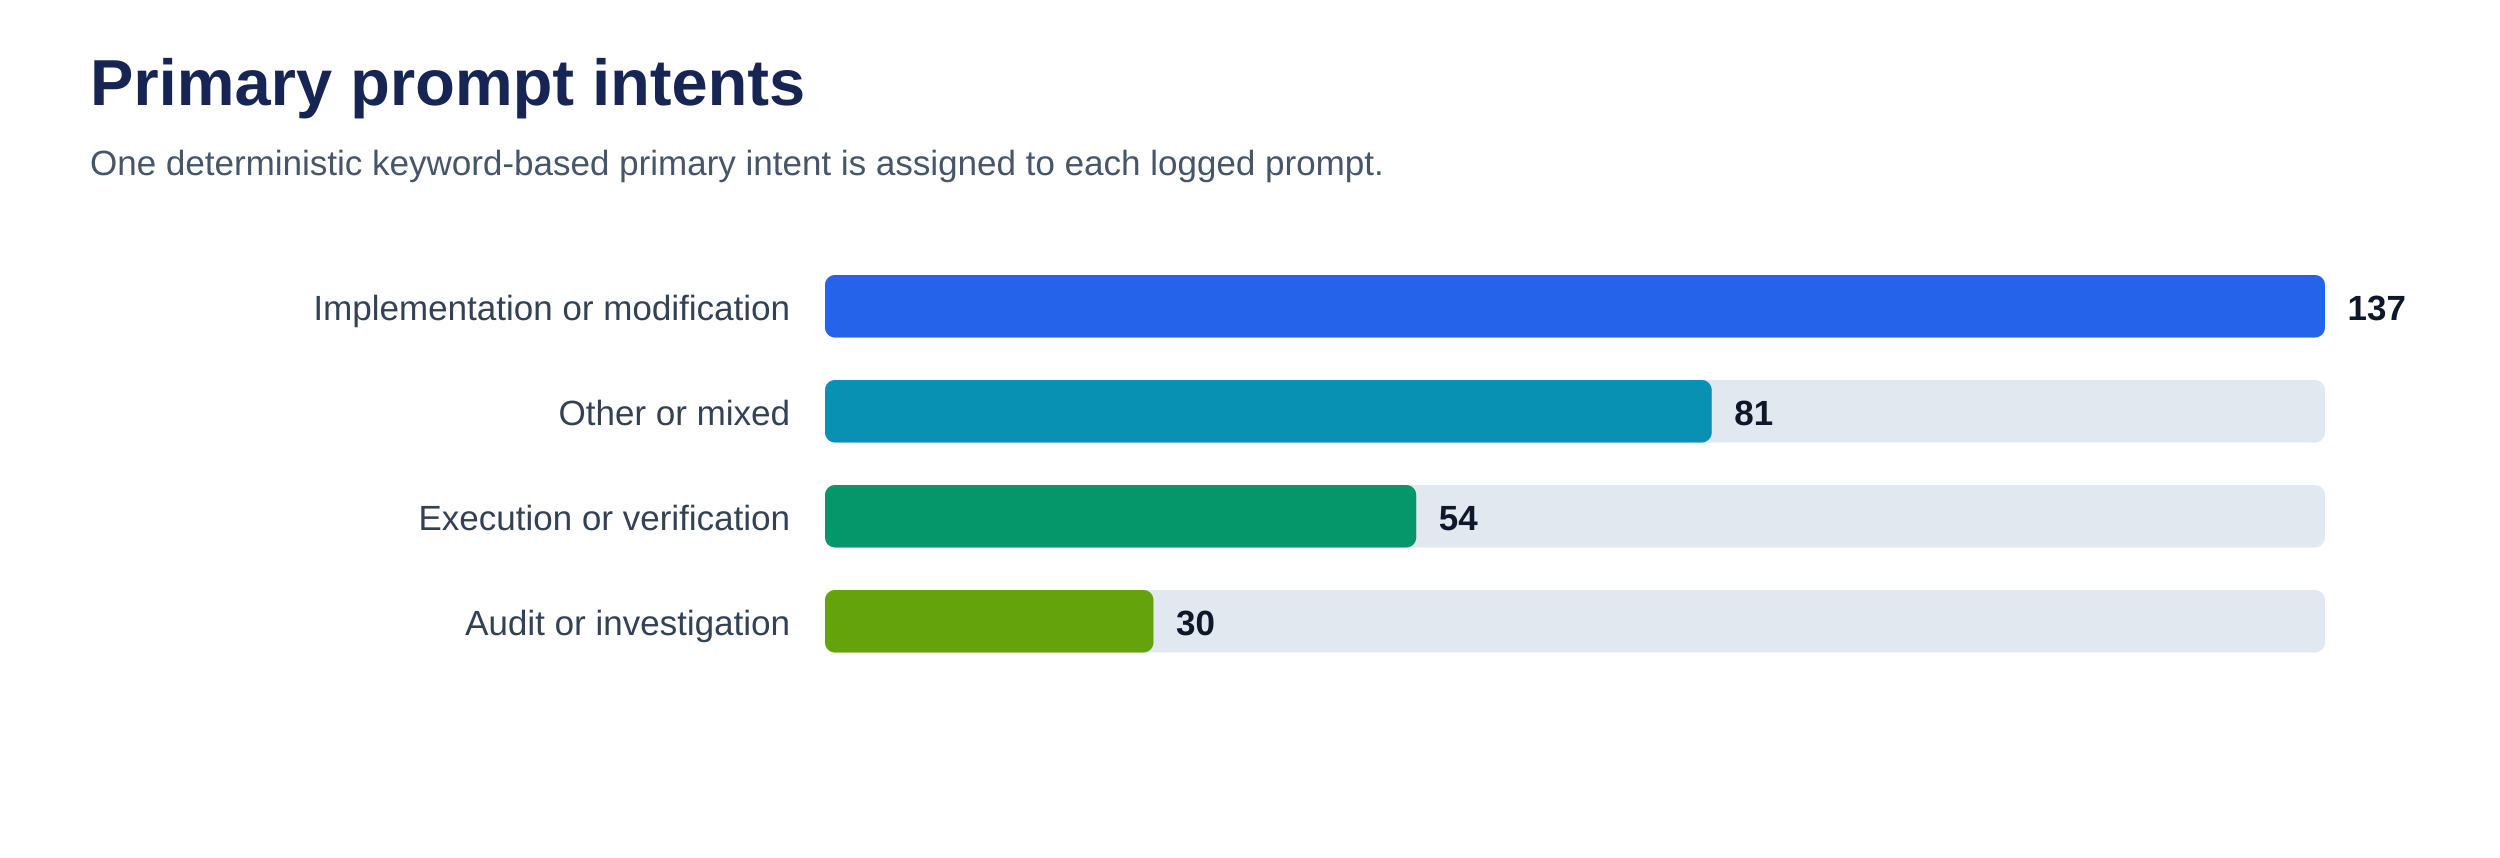
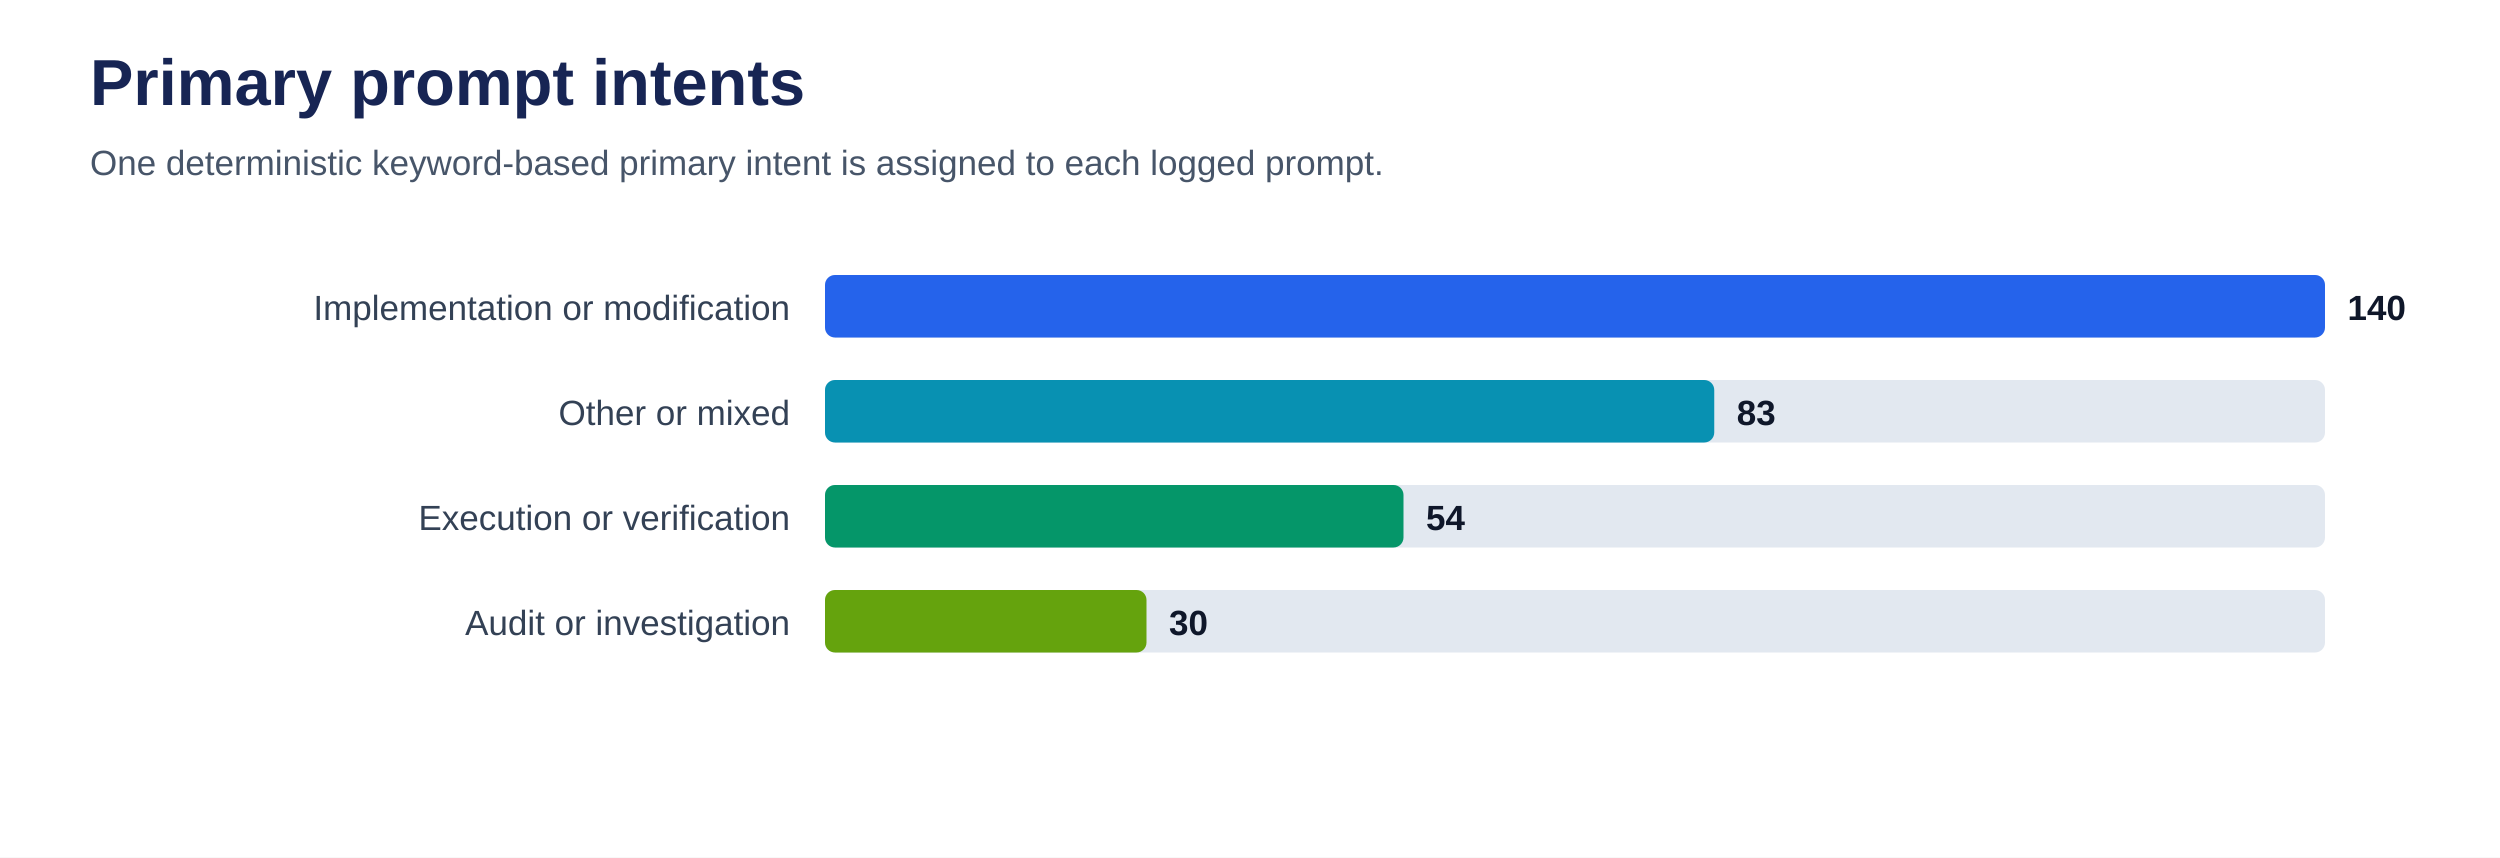
<svg xmlns="http://www.w3.org/2000/svg" viewBox="0 0 1000 343" role="img" aria-labelledby="title desc">
  <rect width="100%" height="100%" fill="#ffffff" />
  <text x="36" y="42" font-family="Arial, sans-serif" font-size="26" font-weight="700" fill="#172554">Primary prompt intents</text>
  <text x="36" y="70" font-family="Arial, sans-serif" font-size="14" fill="#475569">One deterministic keyword-based primary intent is assigned to each logged prompt.</text>
  <text x="316" y="128" text-anchor="end" font-family="Arial, sans-serif" font-size="14" fill="#334155">Implementation or modification</text>
  <rect x="330" y="110" width="600" height="25" rx="4" fill="#e2e8f0" />
  <rect x="330" y="110" width="600.0" height="25" rx="4" fill="#2563eb" />
-   <text x="939.0" y="128" font-family="Arial, sans-serif" font-size="14" font-weight="700" fill="#0f172a">137</text>
+   <text x="939.0" y="128" font-family="Arial, sans-serif" font-size="14" font-weight="700" fill="#0f172a">140</text>
  <text x="316" y="170" text-anchor="end" font-family="Arial, sans-serif" font-size="14" fill="#334155">Other or mixed</text>
  <rect x="330" y="152" width="600" height="25" rx="4" fill="#e2e8f0" />
-   <rect x="330" y="152" width="354.7" height="25" rx="4" fill="#0891b2" />
-   <text x="693.7" y="170" font-family="Arial, sans-serif" font-size="14" font-weight="700" fill="#0f172a">81</text>
+   <rect x="330" y="152" width="355.7" height="25" rx="4" fill="#0891b2" />
+   <text x="694.7" y="170" font-family="Arial, sans-serif" font-size="14" font-weight="700" fill="#0f172a">83</text>
  <text x="316" y="212" text-anchor="end" font-family="Arial, sans-serif" font-size="14" fill="#334155">Execution or verification</text>
  <rect x="330" y="194" width="600" height="25" rx="4" fill="#e2e8f0" />
-   <rect x="330" y="194" width="236.5" height="25" rx="4" fill="#059669" />
-   <text x="575.5" y="212" font-family="Arial, sans-serif" font-size="14" font-weight="700" fill="#0f172a">54</text>
+   <rect x="330" y="194" width="231.4" height="25" rx="4" fill="#059669" />
+   <text x="570.4" y="212" font-family="Arial, sans-serif" font-size="14" font-weight="700" fill="#0f172a">54</text>
  <text x="316" y="254" text-anchor="end" font-family="Arial, sans-serif" font-size="14" fill="#334155">Audit or investigation</text>
  <rect x="330" y="236" width="600" height="25" rx="4" fill="#e2e8f0" />
-   <rect x="330" y="236" width="131.4" height="25" rx="4" fill="#65a30d" />
-   <text x="470.4" y="254" font-family="Arial, sans-serif" font-size="14" font-weight="700" fill="#0f172a">30</text>
+   <rect x="330" y="236" width="128.6" height="25" rx="4" fill="#65a30d" />
+   <text x="467.6" y="254" font-family="Arial, sans-serif" font-size="14" font-weight="700" fill="#0f172a">30</text>
</svg>
